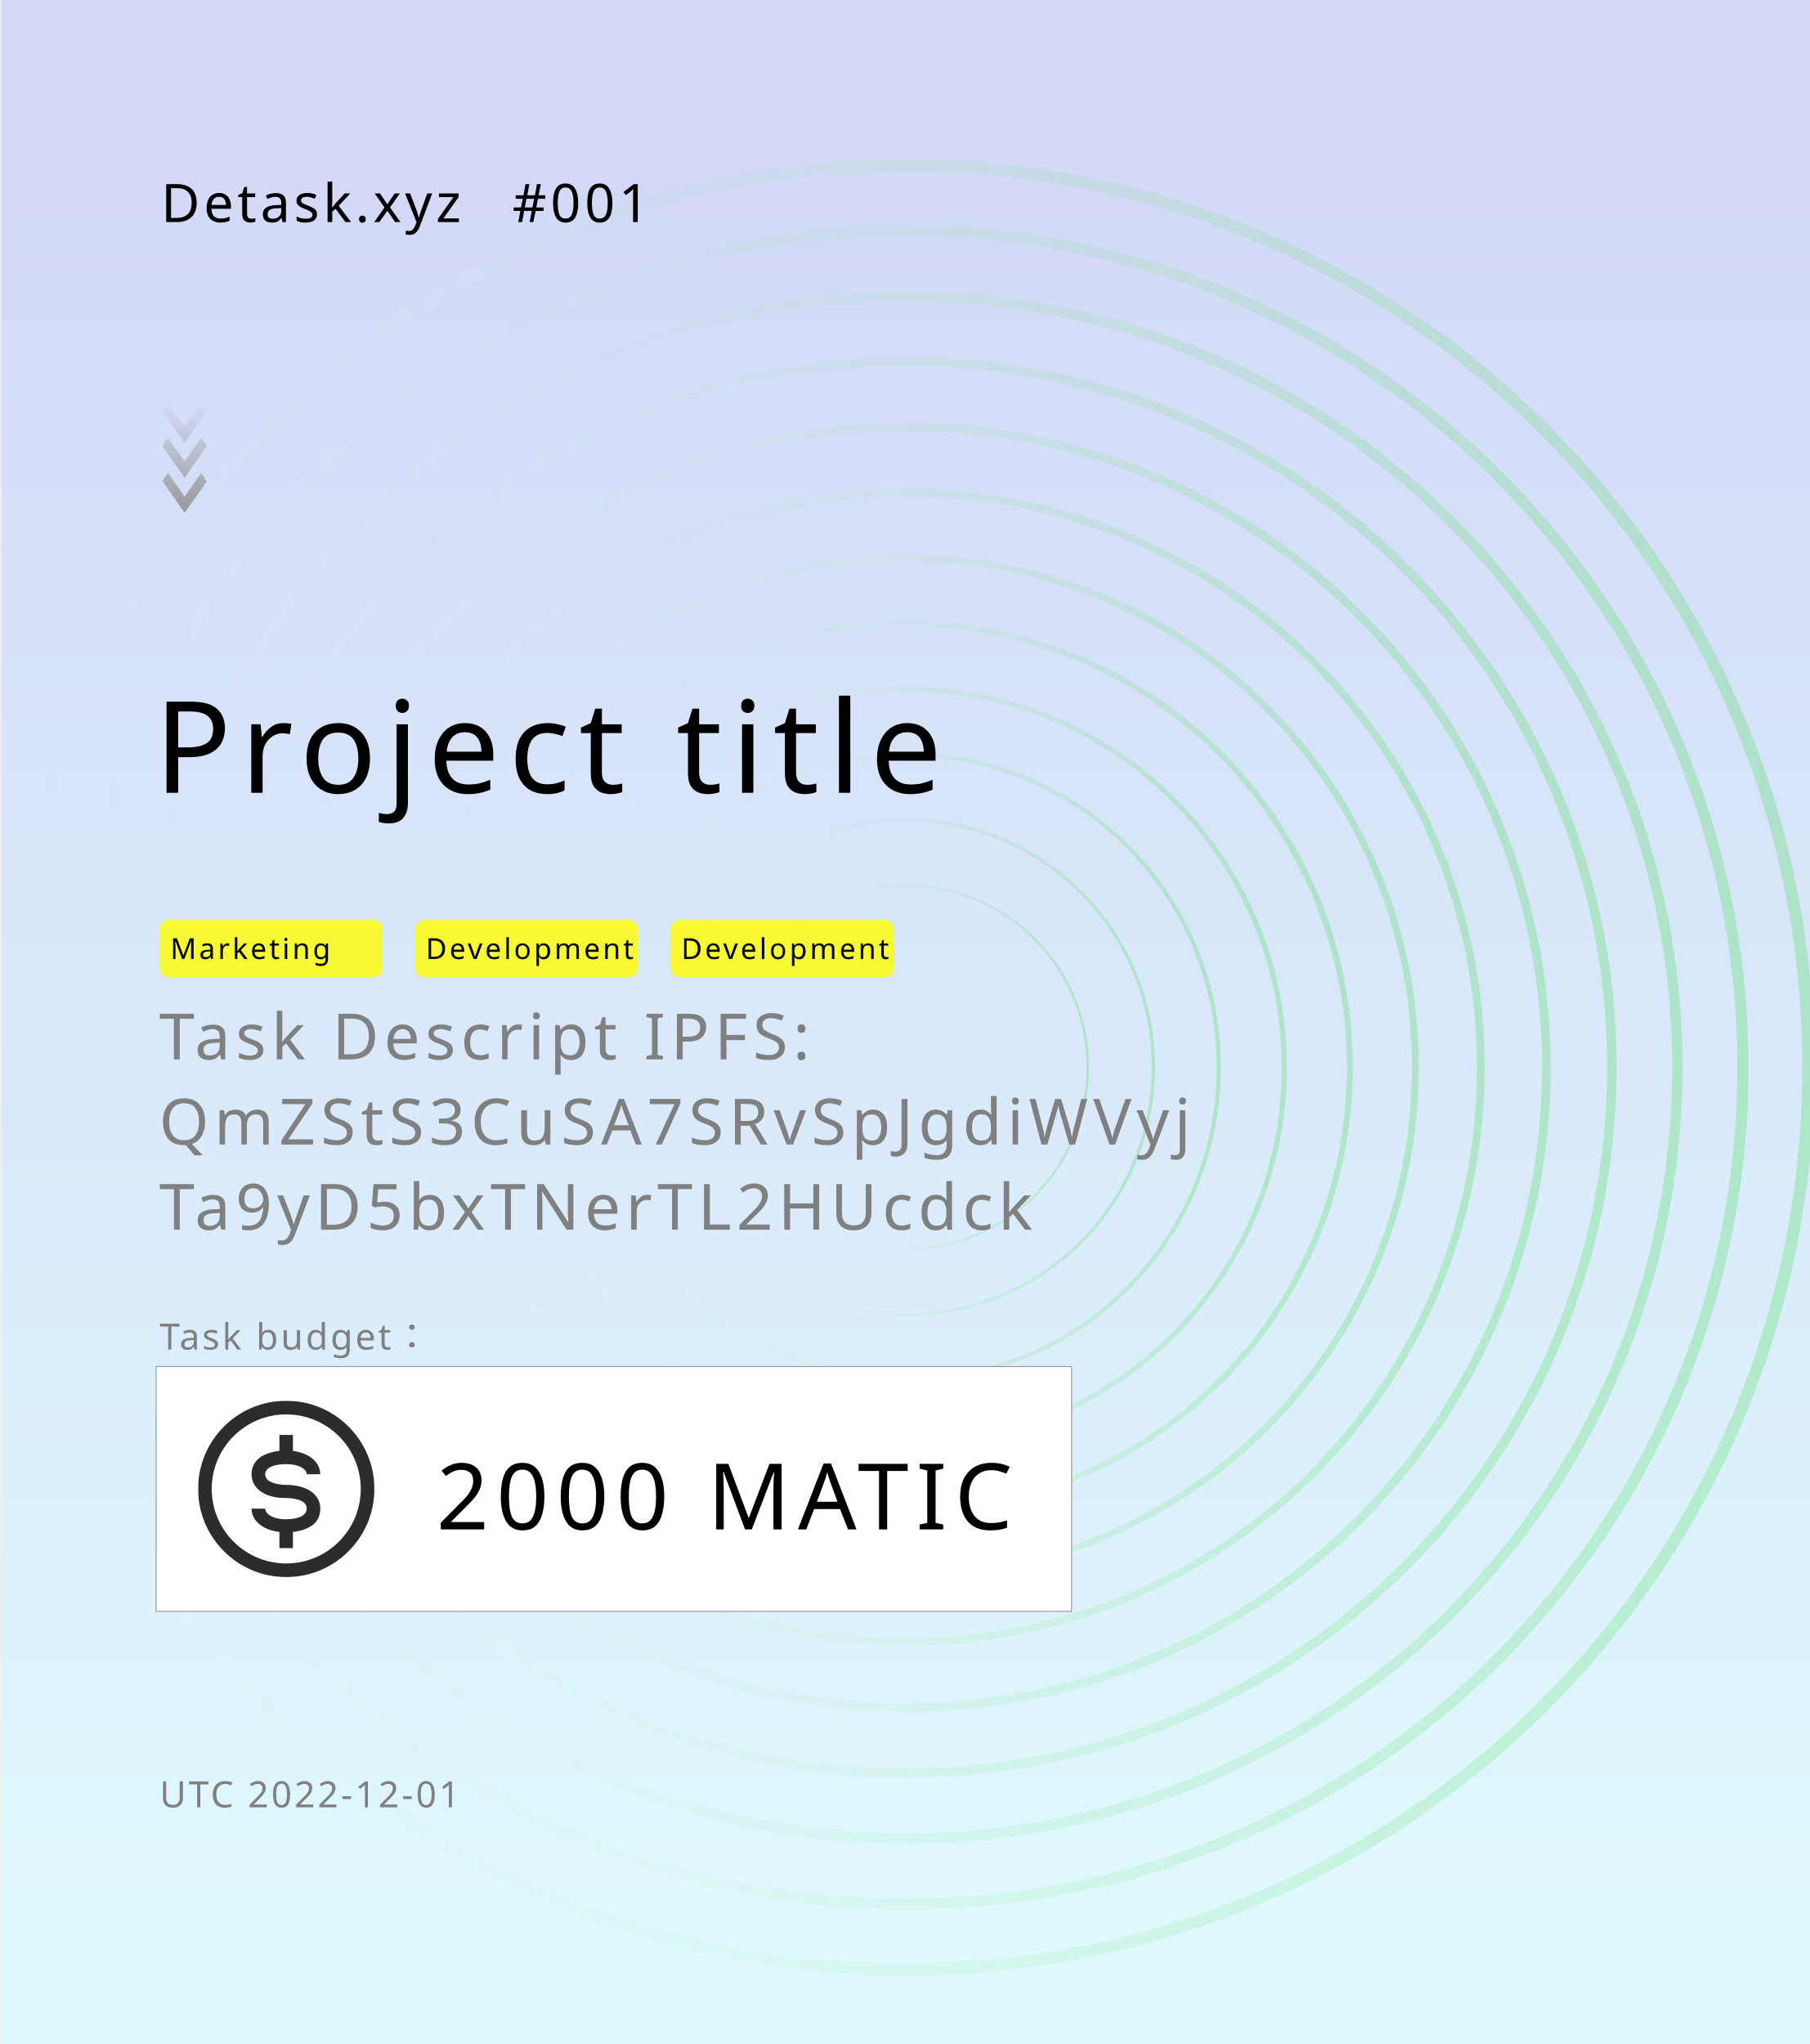
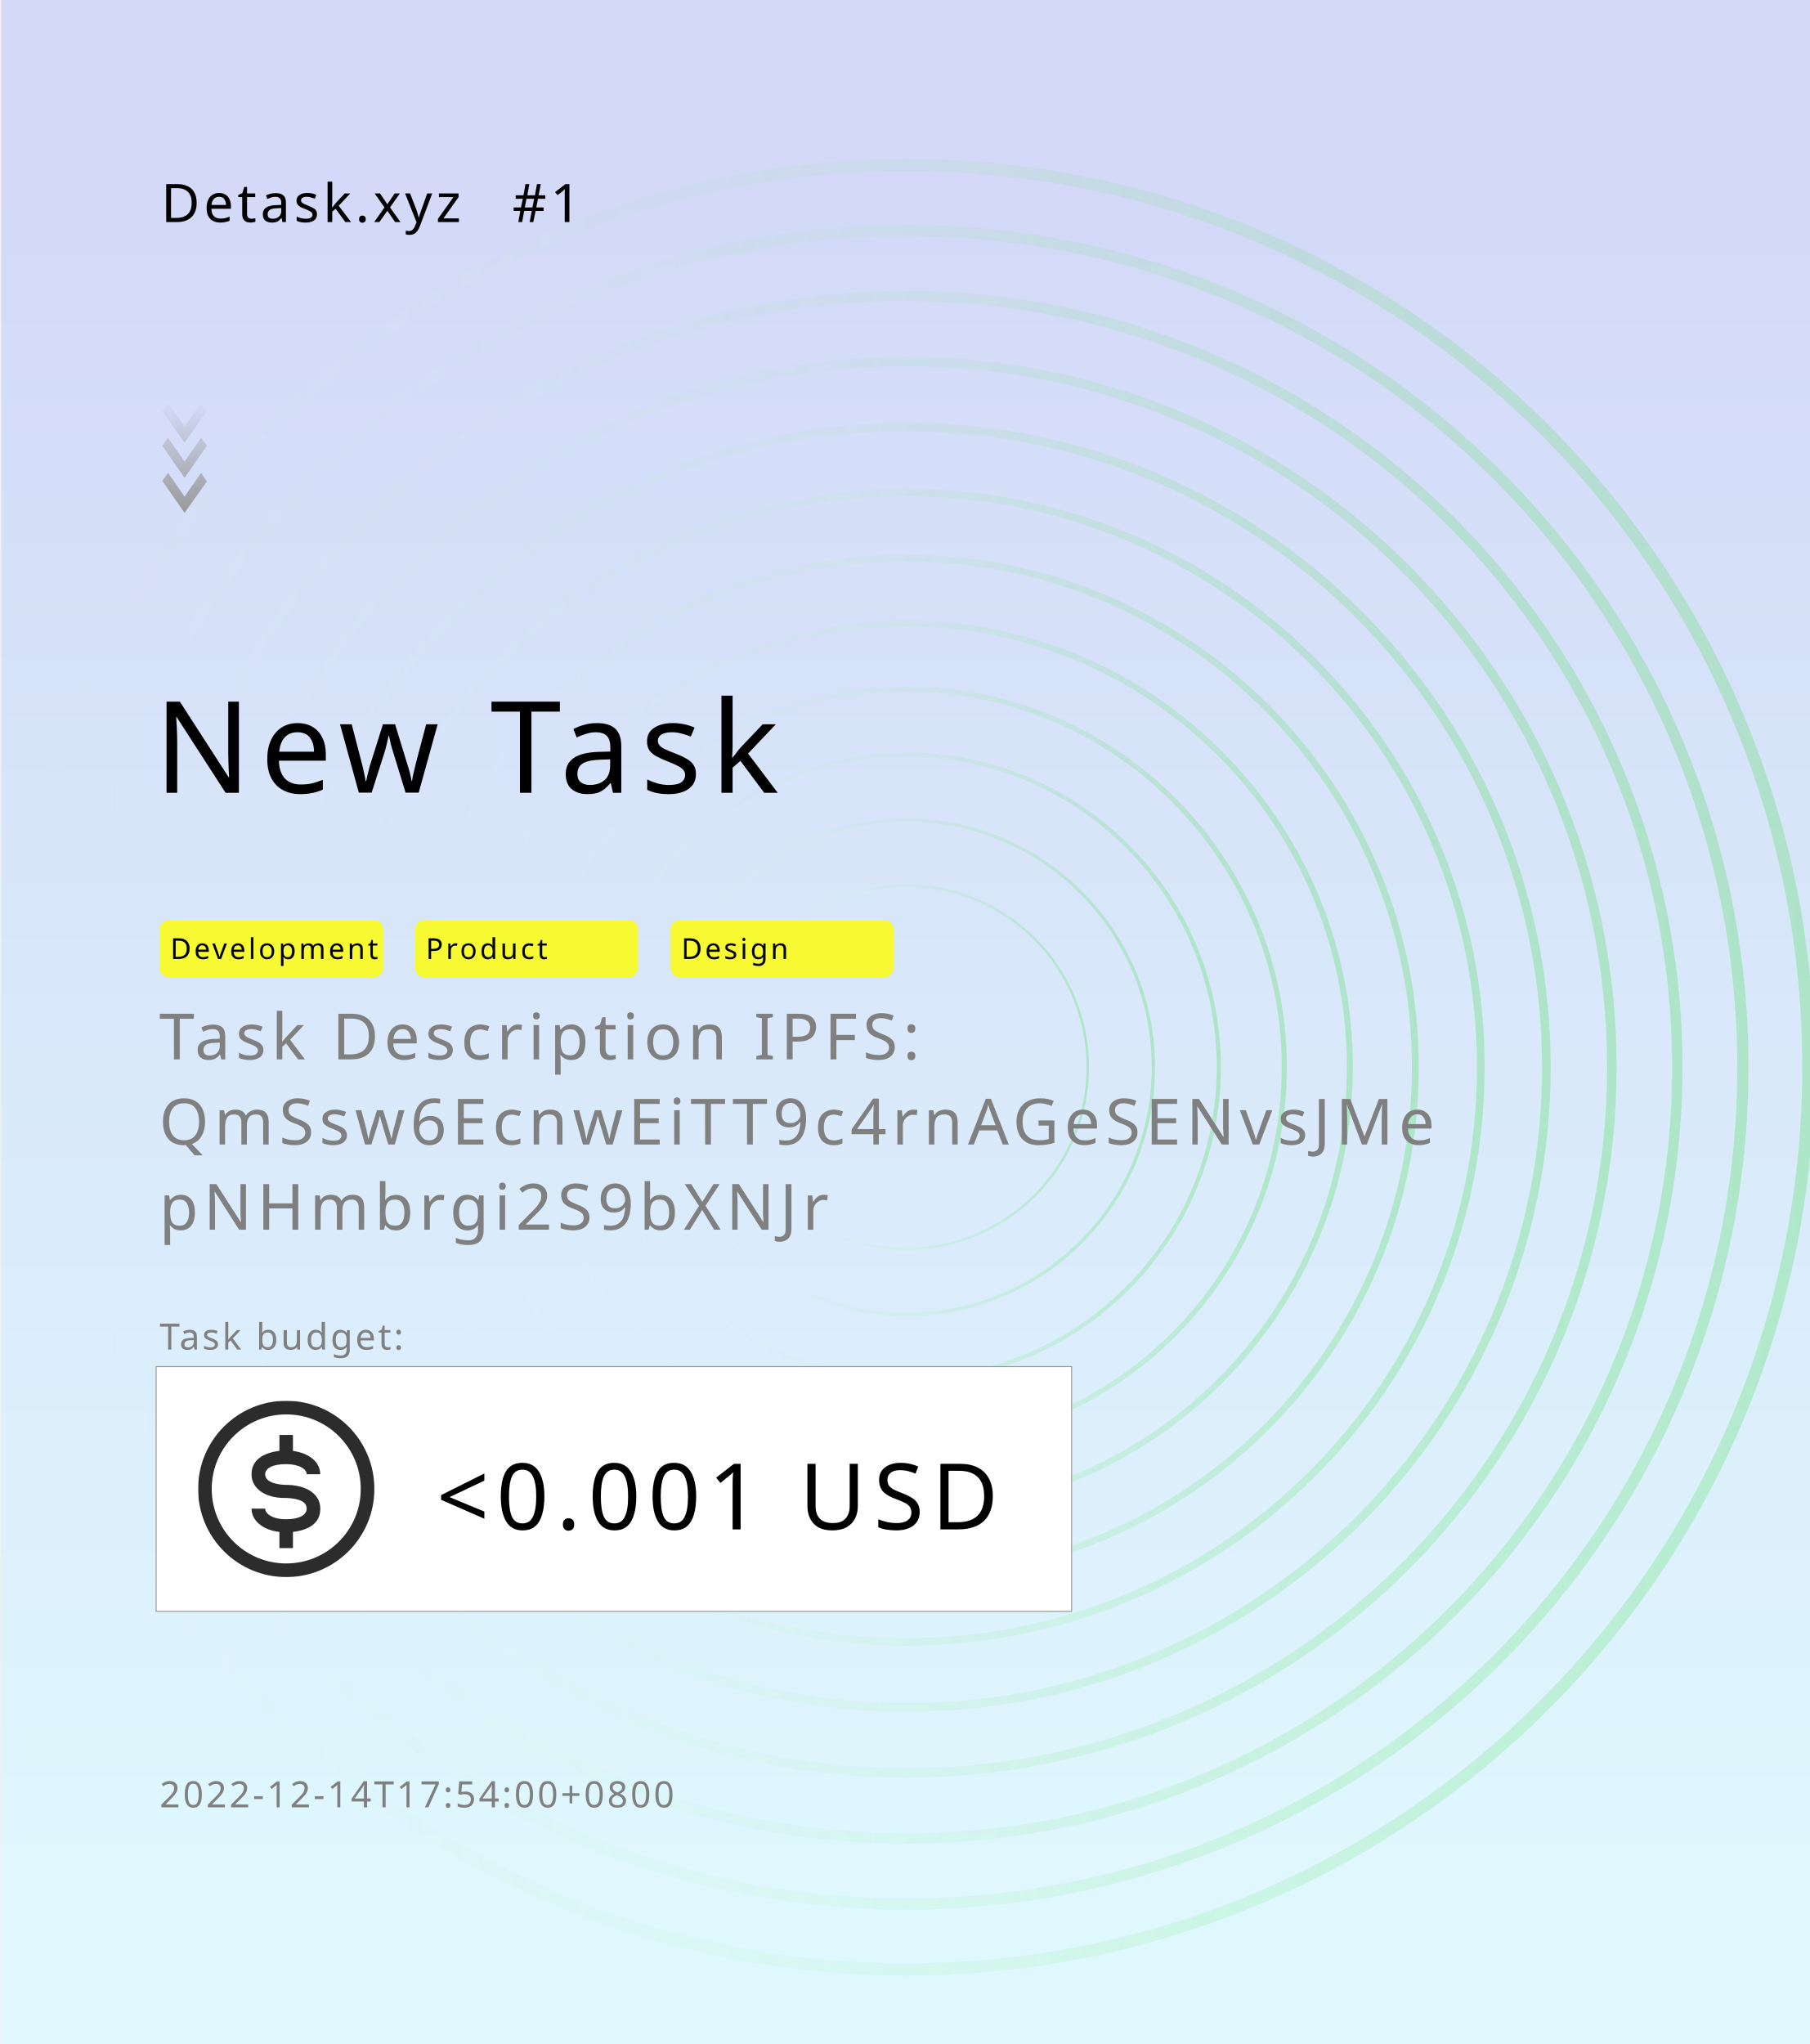
<svg xmlns="http://www.w3.org/2000/svg" xmlns:xlink="http://www.w3.org/1999/xlink" id="l_1" data-name="l 1" viewBox="0 0 170 192">
  <defs>
    <linearGradient id="a_17" x1="85.12" y1="17.17" x2="85.13" y2="180.08" gradientUnits="userSpaceOnUse">
      <stop offset="0" stop-color="#d3d9f7" />
      <stop offset="1" stop-color="#dff8fd" />
    </linearGradient>
    <linearGradient id="a" x1="-.19" y1="100.25" x2="170.44" y2="100.25" gradientUnits="userSpaceOnUse">
      <stop offset="0" stop-color="#fff" stop-opacity="0" />
      <stop offset="1" stop-color="#00d600" />
    </linearGradient>
    <linearGradient id="a-2" x1="6" y1="100.25" x2="164.25" y2="100.25" xlink:href="#a" />
    <linearGradient id="a-3" x1="12.2" y1="100.25" x2="158.05" y2="100.25" xlink:href="#a" />
    <linearGradient id="a-4" x1="18.39" y1="100.25" x2="151.86" y2="100.25" xlink:href="#a" />
    <linearGradient id="a-5" x1="24.58" y1="100.25" x2="145.67" y2="100.25" xlink:href="#a" />
    <linearGradient id="a-6" x1="30.78" y1="100.25" x2="139.47" y2="100.25" xlink:href="#a" />
    <linearGradient id="a-7" x1="36.97" y1="100.25" x2="133.28" y2="100.25" xlink:href="#a" />
    <linearGradient id="a-8" x1="43.17" y1="100.25" x2="127.08" y2="100.25" xlink:href="#a" />
    <linearGradient id="a-9" x1="49.36" y1="100.25" x2="120.89" y2="100.25" xlink:href="#a" />
    <linearGradient id="a-10" x1="55.56" y1="100.25" x2="114.69" y2="100.25" xlink:href="#a" />
    <linearGradient id="a-11" x1="61.75" y1="100.25" x2="108.5" y2="100.25" xlink:href="#a" />
    <linearGradient id="a-12" x1="67.95" y1="100.25" x2="102.3" y2="100.25" xlink:href="#a" />
    <linearGradient id="a_44" x1="-399.35" y1="-508.52" x2="-389" y2="-508.52" gradientTransform="rotate(90 -464.18 -27)" gradientUnits="userSpaceOnUse">
      <stop offset="0" stop-color="#d4dcf8" />
      <stop offset="1" stop-color="#999" />
    </linearGradient>
    <style>
-       .c19{fill:#fff}.c19,.c26{fill-rule:evenodd}.c19{opacity:.5}.c20,.c21{isolation:isolate}.c21{font-size:2.71px;letter-spacing:.09em}.c21,.c28{font-family:PingFangSC-Regular-GBpc-EUC-H,PingFang SC}.c25{fill:gray;font-family:PingFangSC-Light-GBpc-EUC-H,PingFang SC;font-size:3.4px;letter-spacing:.07em}.c26{fill:#ff0;opacity:.8}.c28{font-size:5px;letter-spacing:.07em}
+       .c26{fill-rule:evenodd}.c20,.c21{isolation:isolate}.c21{font-size:2.71px;letter-spacing:.09em}.c21,.c28{font-family:PingFangSC-Regular-GBpc-EUC-H,PingFang SC}.c25{fill:gray;font-family:PingFangSC-Light-GBpc-EUC-H,PingFang SC;font-size:3.4px;letter-spacing:.07em}.c26{fill:#ff0;opacity:.8}.c28{font-size:5px;letter-spacing:.07em}
    </style>
    <mask id="mask" x="18.61" y="131.58" width="16.56" height="16.56" maskUnits="userSpaceOnUse">
      <path id="path-1" style="fill-rule:evenodd;fill:#fff" d="M18.61 131.58h16.56v16.56H18.61v-16.56z" />
    </mask>
  </defs>
  <path style="fill:url(#a_17)" d="M.13 0h170v192H.13z" />
  <g style="opacity:.2">
    <circle cx="85.13" cy="100.25" r="84.75" style="stroke-width:1.14px;stroke:url(#a);fill:none;stroke-miterlimit:10" />
    <circle cx="85.13" cy="100.25" r="78.6" style="stroke-width:1.05px;stroke:url(#a-2);fill:none;stroke-miterlimit:10" />
    <circle cx="85.13" cy="100.25" r="72.44" style="stroke-width:.97px;stroke:url(#a-3);fill:none;stroke-miterlimit:10" />
    <circle cx="85.13" cy="100.25" r="66.29" style="stroke-width:.89px;stroke:url(#a-4);fill:none;stroke-miterlimit:10" />
    <circle cx="85.13" cy="100.25" r="60.14" style="stroke-width:.81px;stroke:url(#a-5);fill:none;stroke-miterlimit:10" />
    <circle cx="85.13" cy="100.25" r="53.98" style="stroke-width:.72px;stroke:url(#a-6);fill:none;stroke-miterlimit:10" />
    <circle cx="85.13" cy="100.25" r="47.83" style="stroke-width:.64px;stroke:url(#a-7);fill:none;stroke-miterlimit:10" />
    <circle cx="85.13" cy="100.25" r="41.68" style="stroke-width:.56px;stroke:url(#a-8);fill:none;stroke-miterlimit:10" />
    <circle cx="85.13" cy="100.25" r="35.52" style="stroke-width:.48px;stroke:url(#a-9);fill:none;stroke-miterlimit:10" />
    <circle cx="85.13" cy="100.25" r="29.37" style="stroke-width:.39px;stroke:url(#a-10);fill:none;stroke-miterlimit:10" />
    <circle cx="85.13" cy="100.25" r="23.22" style="stroke-width:.31px;stroke:url(#a-11);fill:none;stroke-miterlimit:10" />
    <circle cx="85.13" cy="100.25" r="17.06" style="stroke-width:.23px;stroke:url(#a-12);fill:none;stroke-miterlimit:10" />
  </g>
  <text class="c28" transform="translate(15.13 20.86)">Detask.xyz</text>
-   <text class="c28" transform="translate(48.13 20.86)">#001</text>
+   <text class="c28" transform="translate(48.13 20.86)">#1</text>
  <path d="m17.34 43.35-1.56-2.23-.53.76 2.09 3 2.09-3-.53-.76Zm0-3.29-1.56-2.23-.53.76 2.09 3 2.09-3-.53-.76Zm0 6.59-1.56-2.24-.53.76 2.09 3 2.09-2.94-.53-.82Z" style="fill:url(#a_44)" />
-   <text transform="translate(14.49 74.47)" style="font-size:12px;font-family:PingFangSC-Semibold-GBpc-EUC-H,PingFang SC;letter-spacing:.07em">Project title</text>
-   <text transform="translate(14.95 99.51)" style="fill:gray;font-family:PingFangSC-Light-GBpc-EUC-H,PingFang SC;font-size:6px;letter-spacing:.08em">Task Descript IPFS:  <tspan x="0" y="8">QmZStS3CuSA7SRvSpJgdiWVyj </tspan>
-     <tspan x="0" y="16">Ta9yD5bxTNerTL2HUcdck</tspan>
+   <text transform="translate(14.49 74.47)" style="font-size:12px;font-family:PingFangSC-Semibold-GBpc-EUC-H,PingFang SC;letter-spacing:.07em">New Task</text>
+   <text transform="translate(14.95 99.51)" style="fill:gray;font-family:PingFangSC-Light-GBpc-EUC-H,PingFang SC;font-size:6px;letter-spacing:.08em">Task Description IPFS:<tspan x="0" y="8">QmSsw6EcnwEiTT9c4rnAGeSENvsJMe</tspan>
+     <tspan x="0" y="16">pNHmbrgi2S9bXNJr</tspan>
  </text>
-   <path class="c26" d="M16 86.42h18.94a.9.9 0 0 1 1 .8V91a.91.91 0 0 1-1 .8H16a.91.91 0 0 1-1-.8v-3.78a.9.9 0 0 1 1-.8Z" />
-   <g data-name="" class="c20">
-     <text class="c21" transform="translate(16 90.08)">Marketing</text>
+   <path class="c26" d="M16 86.42h19a.9.9 0 0 1 1 .8V91a.91.91 0 0 1-1 .8H16a.91.91 0 0 1-1-.8v-3.78a.9.9 0 0 1 1-.8Z" />
+   <g class="c20">
+     <text class="c21" transform="translate(16 90.08)">Development</text>
  </g>
  <path class="c26" d="M40 86.42h18.94a.9.9 0 0 1 1 .8V91a.91.91 0 0 1-1 .8H40a.91.91 0 0 1-1-.8v-3.78a.9.9 0 0 1 1-.8Z" />
-   <g data-name="" class="c20">
-     <text class="c21" transform="translate(40 90.08)">Development</text>
+   <g class="c20">
+     <text class="c21" transform="translate(40 90.08)">Product</text>
  </g>
-   <path class="c26" d="M64 86.42h18.99a.9.9 0 0 1 1 .8V91a.91.91 0 0 1-1 .8H64a.91.91 0 0 1-1-.8v-3.78a.9.9 0 0 1 1-.8Z" />
-   <g data-name="" class="c20">
-     <text class="c21" transform="translate(64 90.08)">Development</text>
+   <path class="c26" d="M64 86.42h18.94a.9.9 0 0 1 1 .8V91a.91.91 0 0 1-1 .8H64a.91.91 0 0 1-1-.8v-3.78a.9.9 0 0 1 1-.8Z" />
+   <g class="c20">
+     <text class="c21" transform="translate(64 90.08)">Design</text>
  </g>
-   <text class="c25" transform="translate(15 126.77)">Task budget：</text>
+   <text class="c25" transform="translate(15 126.77)">Task budget:</text>
  <path style="stroke:#979797;stroke-width:.09px;fill:#fff" d="M14.67 128.37h86v22.99H14.67z" />
  <g style="mask:url(#mask)">
    <path d="M27.52 134.79v1.5c1.47.19 2.51 1 2.56 2.1v.09h-1.27c0-.49-.72-.95-1.95-.95s-1.95.39-1.95.95.61.93 1.83 1h.12c1.92 0 3.23.86 3.23 2.23s-1.05 2-2.57 2.19v1.52h-1.27v-1.52c-1.5-.17-2.56-1-2.62-2.11v-.08h1.28c0 .49.72 1 1.95 1s1.95-.39 1.95-1-.61-.93-1.83-1h-.24c-1.86 0-3.11-.9-3.11-2.23s1.08-2 2.62-2.2v-1.49Zm-.63-1.93a7 7 0 1 0 7 7 7 7 0 0 0-7-7Zm0-1.28a8.28 8.28 0 1 1-8.28 8.28 8.28 8.28 0 0 1 8.28-8.28Z" style="fill:#2c2c2c;fill-rule:evenodd" />
  </g>
-   <text transform="translate(41 143.66)" style="font-size:8.63px;font-family:PingFangSC-Medium-GBpc-EUC-H,PingFang SC;letter-spacing:.08em">2000 MATIC</text>
-   <text class="c25" transform="translate(15 169.77)">UTC 2022-12-01 </text>
+   <text transform="translate(41 143.66)" style="font-size:8.63px;font-family:PingFangSC-Medium-GBpc-EUC-H,PingFang SC;letter-spacing:.08em"> &lt;0.001 USD</text>
+   <text class="c25" transform="translate(15 169.77)">2022-12-14T17:54:00+0800</text>
</svg>
